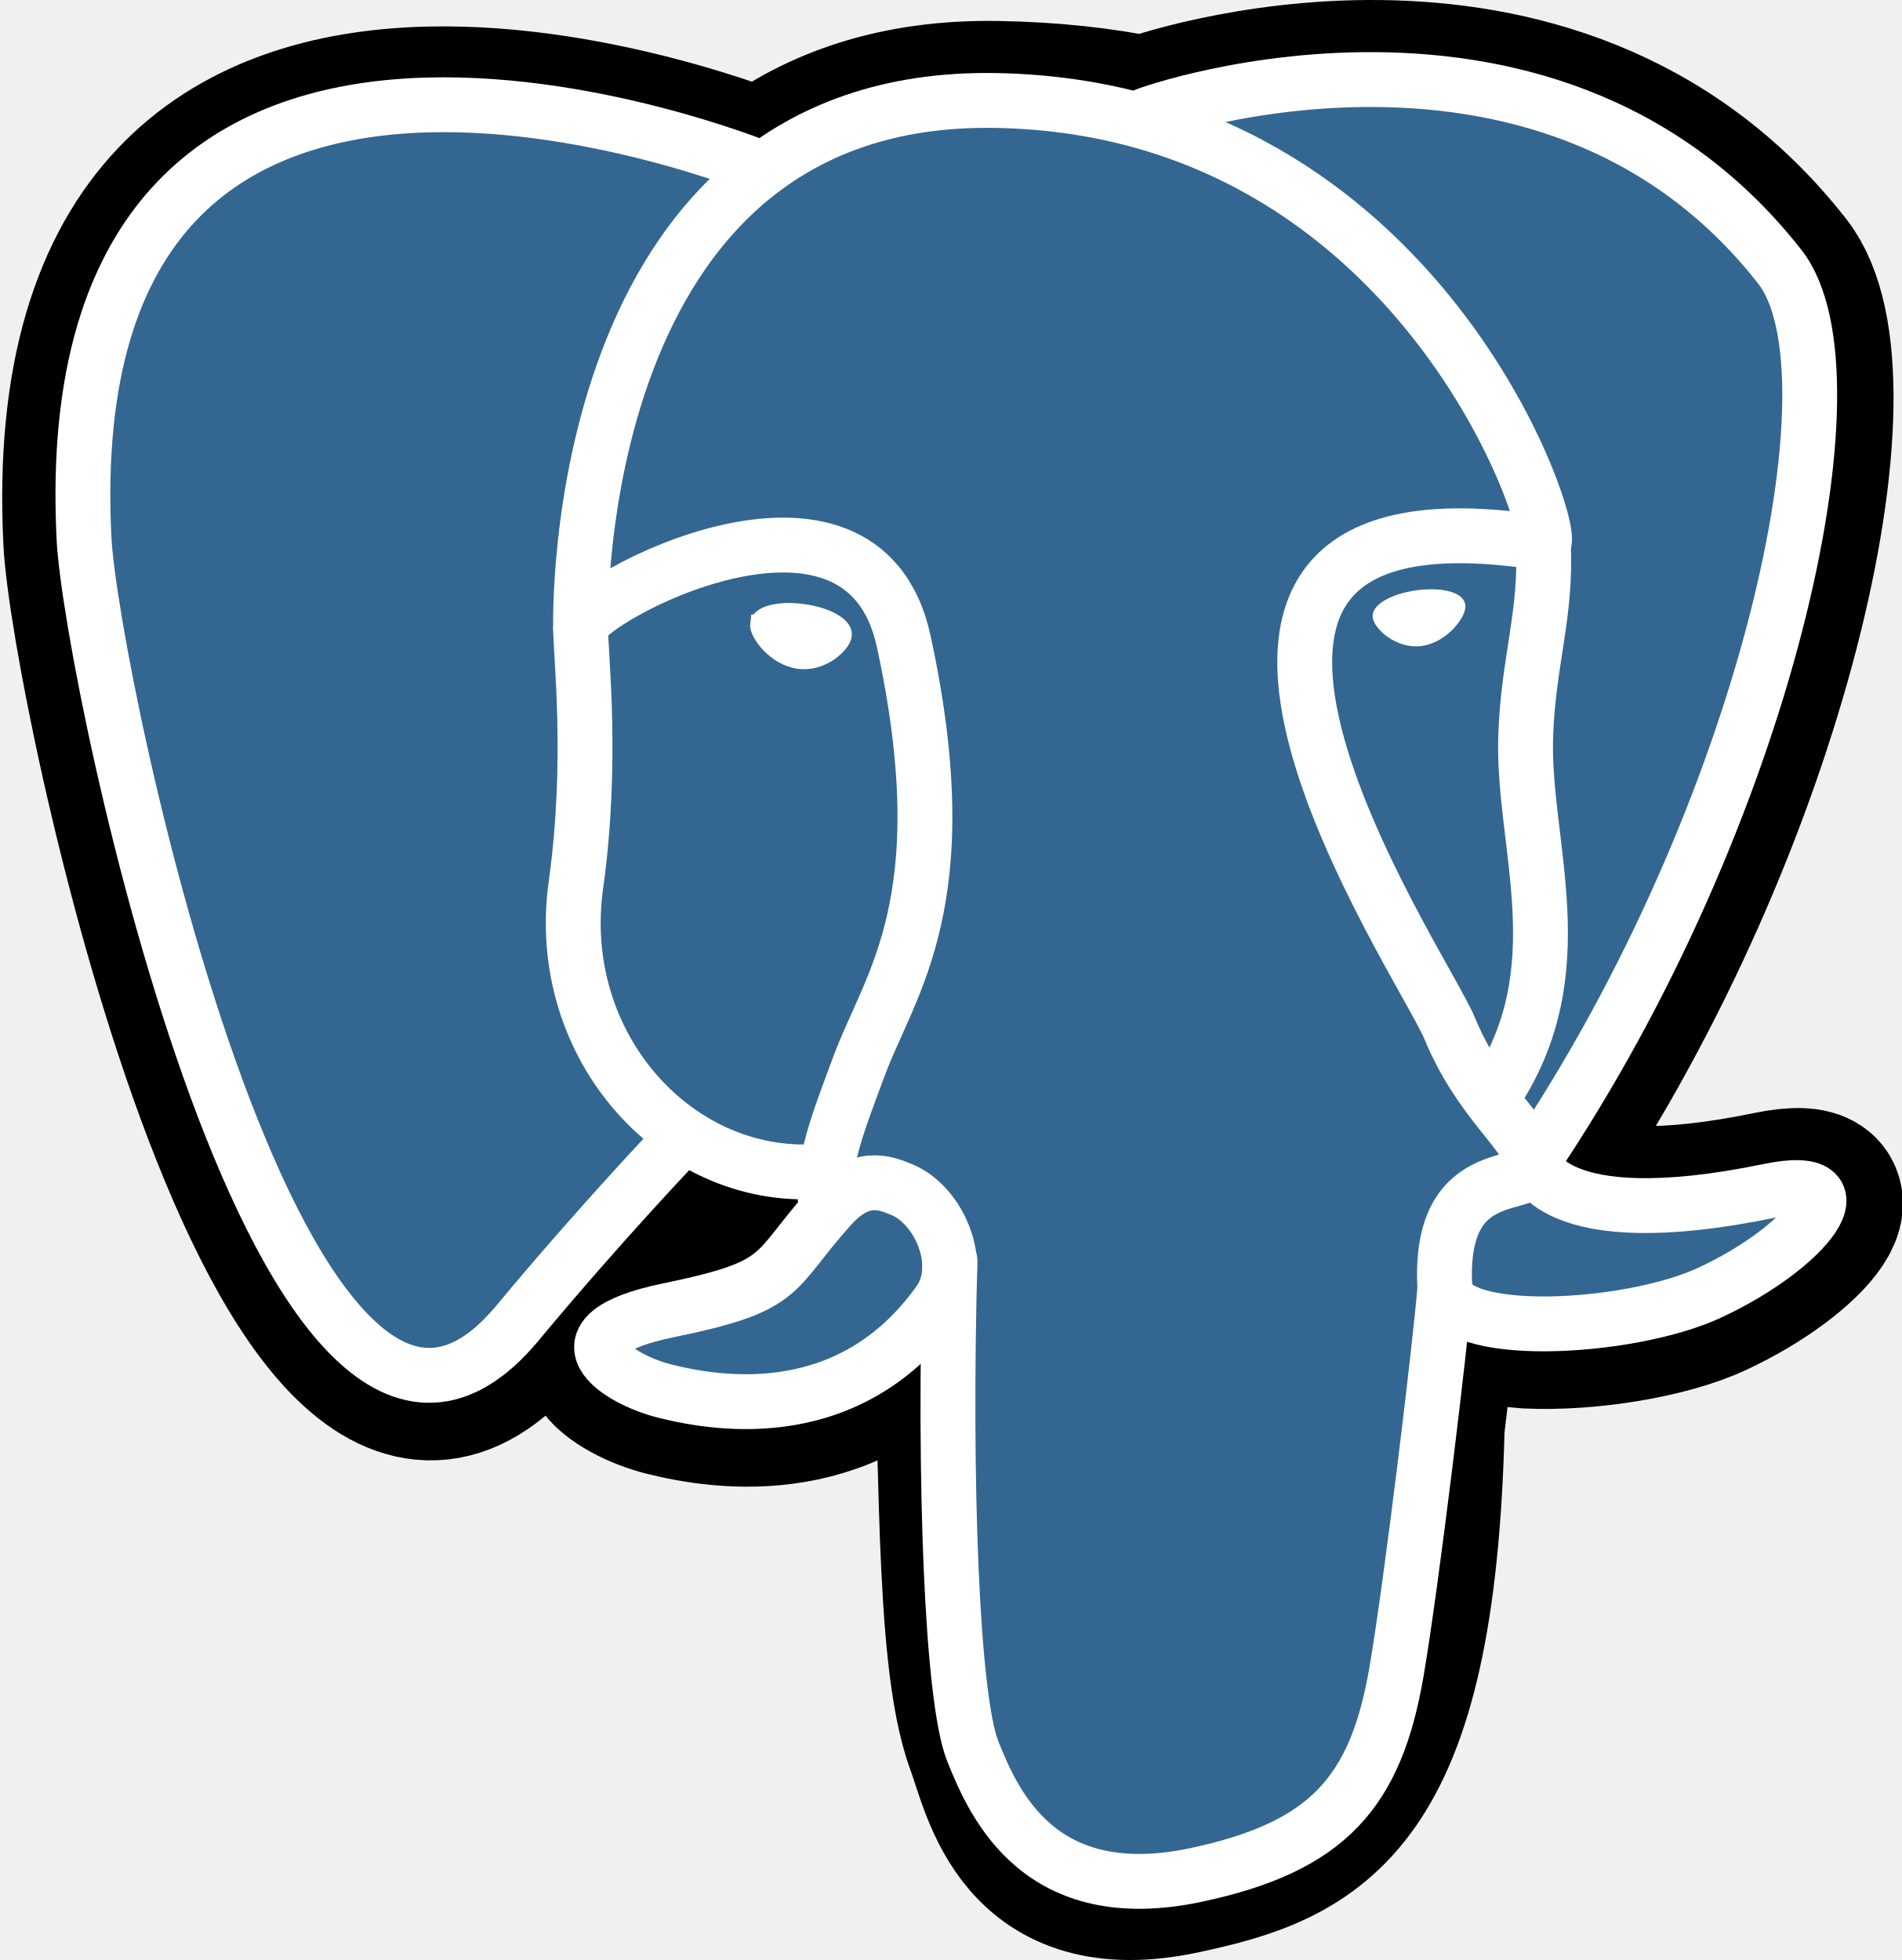
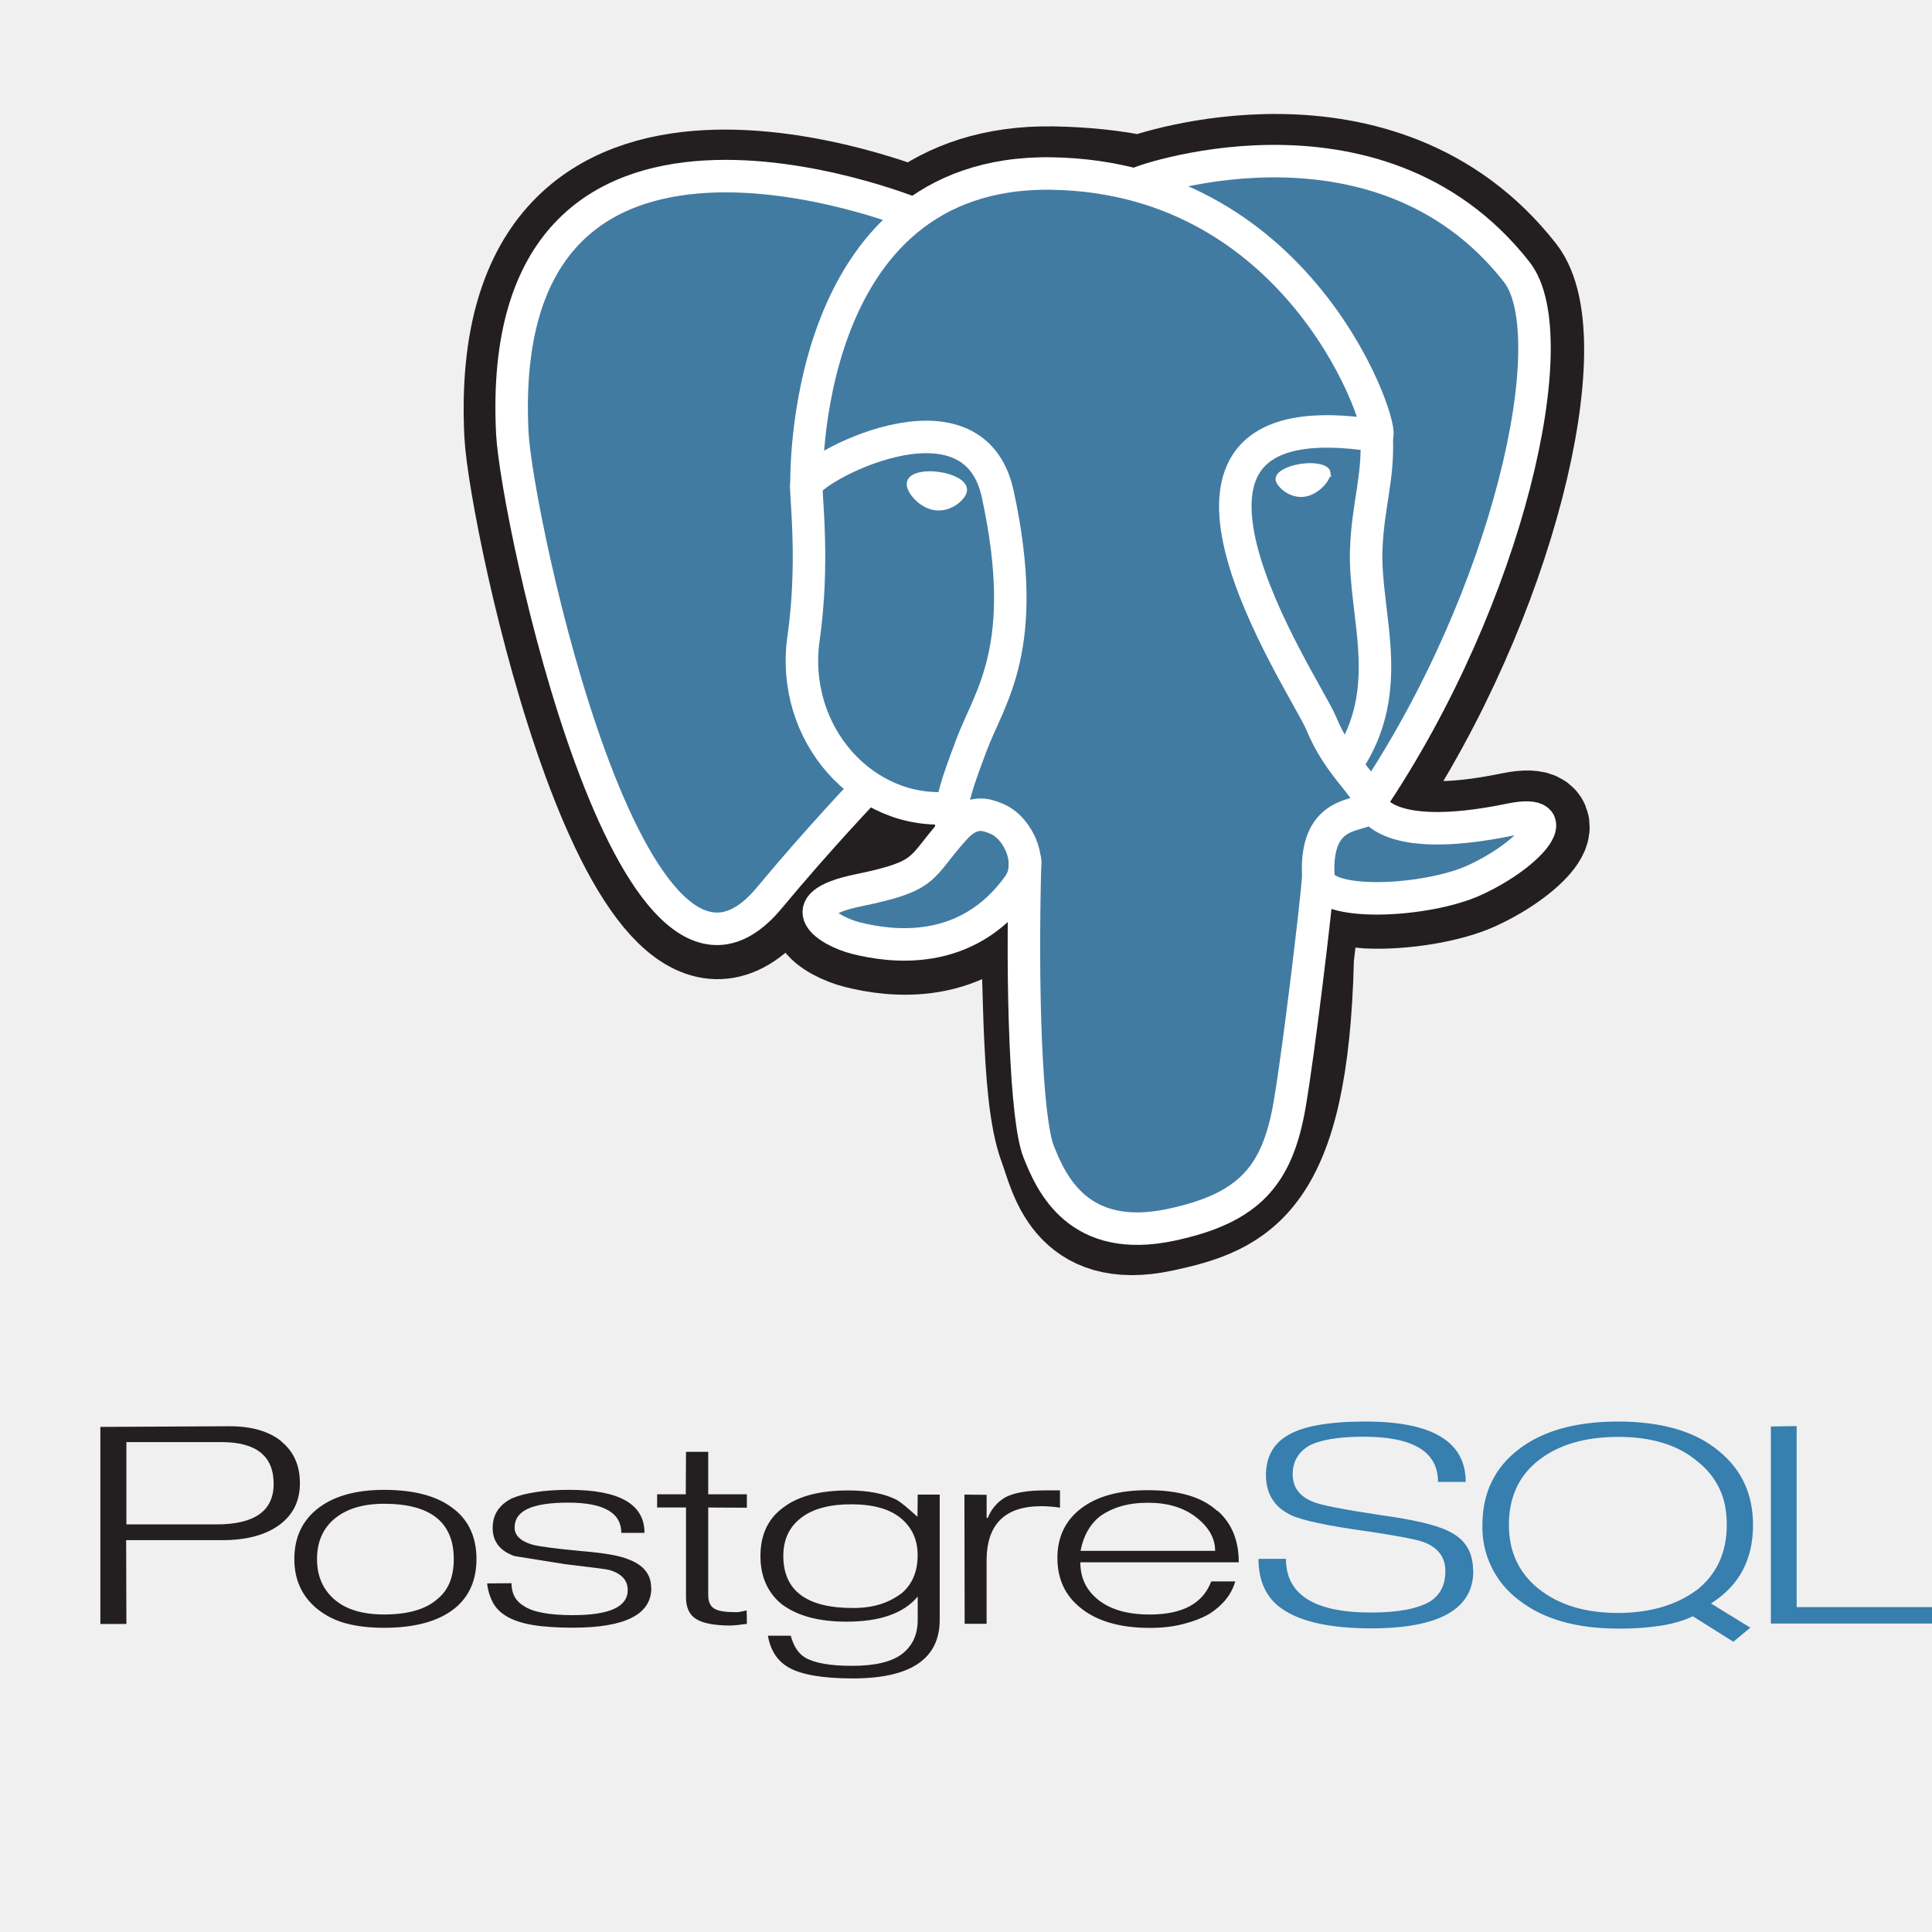
- <svg xmlns="http://www.w3.org/2000/svg" width="432.071pt" height="445.383pt" viewBox="0 0 432.071 445.383" xml:space="preserve">
-   <g id="orginal" style="fill-rule:nonzero;clip-rule:nonzero;stroke:#000000;stroke-miterlimit:4;">
+ <svg xmlns="http://www.w3.org/2000/svg" viewBox="0 0 100 100">
+   <style>
+     .B {
+       stroke-width: 1.682
+     }
+ 
+     .C {
+       stroke: #fff
+     }
+ 
+     .D {
+       stroke-linecap: round
+     }
+ 
+     .E {
+       stroke-linejoin: round
+     }
+   </style>
+   <path d="M11.2 78.902H6.542v-4.26h4.92c1.8 0 2.702.72 2.702 2.163 0 1.398-.985 2.097-2.955 2.097m3.354-4.3c-.64-.52-1.534-.78-2.684-.78l-6.684.034v10.2h1.347l-.012-4.338h4.973c1.247 0 2.23-.26 2.945-.78s1.075-1.24 1.075-2.163-.32-1.643-.96-2.163zm8.717 7.296a2.09 2.09 0 0 1-.639.867c-.603.534-1.523.8-2.76.8-1.118 0-1.976-.26-2.574-.78s-.898-1.214-.898-2.085c0-.453.078-.856.235-1.207a2.4 2.4 0 0 1 .68-.89c.62-.512 1.47-.768 2.557-.768 2.404 0 3.606.955 3.606 2.864 0 .454-.07.852-.205 1.196m.244-3.76c-.82-.68-2.036-1.02-3.645-1.02-1.52 0-2.696.347-3.524 1.04-.748.628-1.122 1.475-1.122 2.54s.386 1.913 1.16 2.563a3.99 3.99 0 0 0 1.491.761c.567.157 1.233.235 1.997.235 1.6 0 2.82-.336 3.657-1.008.748-.613 1.122-1.464 1.122-2.552 0-1.095-.378-1.95-1.135-2.563zm10.186 4.057c0 1.372-1.354 2.057-4.063 2.057-.828 0-1.525-.048-2.092-.143s-1.027-.254-1.38-.474c-.273-.168-.5-.387-.65-.657a2.75 2.75 0 0 1-.313-1.018l1.26-.01c0 .54.22.937.662 1.193.473.307 1.312.46 2.515.46 1.893 0 2.84-.43 2.84-1.3 0-.503-.317-.85-.952-1.04-.13-.037-.894-.133-2.297-.3l-2.622-.42c-.747-.27-1.12-.755-1.12-1.456 0-.686.334-1.197 1.002-1.532.33-.14.742-.246 1.237-.323s1.068-.115 1.72-.115c2.607 0 3.9.742 3.9 2.227h-1.2c0-1.043-.916-1.565-2.75-1.565-.932 0-1.628.106-2.086.317s-.687.536-.687.974c0 .4.3.704.928.886.362.095 1.194.205 2.496.328 1.166.095 1.965.23 2.4.405.828.292 1.242.788 1.242 1.488zm4.948 1.858l-.513.065-.32.022c-.82 0-1.412-.108-1.775-.324s-.544-.594-.544-1.135v-4.65h-1.495v-.684h1.483l.012-2.197h1.15v2.197h2v.695l-2-.01v4.524c0 .337.098.57.296.698s.55.192 1.055.192c.072.007.153.005.24-.007s.22-.04.398-.082l.012.698zm7.947-1.542a3.52 3.52 0 0 1-1.073.536c-.402.124-.864.186-1.386.186-2.403 0-3.604-.9-3.604-2.7 0-.838.307-1.495.922-1.968s1.48-.7 2.597-.7c1.125 0 1.98.24 2.56.716s.874 1.117.874 1.92c0 .875-.297 1.55-.892 2.023m2.04-5.16H47.5l-.012 1.15c-.506-.467-.868-.762-1.085-.886-.643-.32-1.475-.48-2.496-.48-1.496 0-2.637.3-3.425.93-.748.57-1.122 1.393-1.122 2.472 0 .532.095 1.008.284 1.427a2.86 2.86 0 0 0 .827 1.066c.8.598 1.904.897 3.346.897 1.73 0 2.96-.43 3.684-1.3v1.2c0 .76-.264 1.346-.8 1.762s-1.393.624-2.6.624c-1.134 0-1.942-.142-2.424-.425-.362-.218-.6-.596-.748-1.133h-1.182c.13.75.48 1.294 1.05 1.63.66.386 1.773.58 3.342.58 3 0 4.5-1.012 4.5-3.036v-6.5zm6.217.675a6.64 6.64 0 0 0-.964-.076c-1.888 0-2.832.94-2.832 2.82v3.268H49.93l-.012-6.687 1.15.01v1.193h.06a2.13 2.13 0 0 1 .916-1.069c.458-.235 1.14-.353 2.05-.353h.77v.895zm1.068 2.234c.145-.76.47-1.348.976-1.765.33-.24.703-.422 1.12-.543s.888-.18 1.4-.18c1.02 0 1.854.254 2.5.762s.97 1.083.97 1.727h-6.98m7.092-2.063c-.402-.366-.9-.637-1.496-.812s-1.3-.264-2.087-.264c-1.5 0-2.643.314-3.464.942s-1.23 1.482-1.23 2.563.394 1.938 1.182 2.573c.852.7 2.055 1.05 3.607 1.05.62 0 1.192-.064 1.72-.2s.987-.307 1.38-.54c.692-.45 1.13-1.007 1.315-1.668h-1.242c-.426 1.143-1.487 1.715-3.183 1.715-1.198 0-2.12-.28-2.76-.84-.555-.48-.832-1.1-.832-1.863h8.2c0-1.134-.366-2.024-1.098-2.668z" fill="#231f20" />
+   <path d="M76.258 81.305c0 1.985-1.764 2.978-5.294 2.978-2.115 0-3.658-.342-4.63-1.026-.796-.562-1.194-1.42-1.194-2.572h1.42c0 1.853 1.467 2.78 4.403 2.78 1.407 0 2.425-.2 3.053-.57.53-.335.796-.86.796-1.575 0-.707-.362-1.203-1.086-1.487-.4-.153-1.412-.346-3.004-.58-2.003-.277-3.3-.554-3.897-.83-.86-.408-1.3-1.1-1.3-2.078 0-.9.366-1.6 1.098-2.034.788-.488 2.14-.733 4.054-.733 3.46 0 5.188 1.042 5.188 3.127h-1.433c0-1.562-1.284-2.342-3.852-2.342-1.288 0-2.23.157-2.826.47-.564.336-.845.828-.845 1.478 0 .68.362 1.157 1.086 1.434.386.16 1.52.383 3.402.668 1.77.24 2.964.522 3.584.843.845.394 1.267 1.077 1.267 2.048zm11.54 1.013a5.75 5.75 0 0 1-1.799.869c-.668.193-1.417.3-2.246.3-1.7 0-3.057-.413-4.1-1.24S78.1 80.307 78.1 78.93c0-1.435.517-2.553 1.55-3.355s2.405-1.202 4.112-1.202c1.73 0 3.092.42 4.082 1.257a3.93 3.93 0 0 1 1.16 1.432c.26.547.374 1.17.374 1.87 0 1.428-.523 2.557-1.57 3.387m.755.676c.74-.474 1.288-1.048 1.642-1.722s.532-1.453.532-2.335c0-1.582-.58-2.85-1.738-3.806-.62-.525-1.368-.915-2.244-1.17s-1.88-.383-3.004-.383c-2.188 0-3.905.48-5.152 1.444s-1.87 2.267-1.87 3.915a4.69 4.69 0 0 0 1.887 3.882c1.257.984 2.978 1.476 5.157 1.476a13.83 13.83 0 0 0 2.23-.157c.634-.105 1.174-.265 1.617-.482l2.1 1.32.876-.73-2.032-1.25zm12.804 1.04H91.66v-10.2l1.334-.022v9.37h8.385l-.012.852z" fill="#367faf" />
+   <path d="M67.546 49.655c.382-3.185.268-3.652 2.64-3.136l.602.053c1.824.083 4.2-.293 5.612-.945 3.018-1.4 4.807-3.738 1.832-3.124-6.787 1.4-7.254-.898-7.254-.898 7.167-10.634 10.163-24.134 7.577-27.44-7.054-9.013-19.263-4.75-19.468-4.64l-.065.012c-1.342-.278-2.842-.444-4.528-.472-3.07-.05-5.402.805-7.17 2.146 0 0-21.78-8.974-20.768 11.286.216 4.3 6.178 32.612 13.288 24.063 2.6-3.126 5.11-5.77 5.11-5.77 1.247.83 2.74 1.25 4.306 1.1l.12-.103c-.038.388-.02.768.048 1.217-1.832 2.047-1.293 2.406-4.956 3.16-3.705.764-1.528 2.123-.107 2.478 1.723.43 5.71 1.04 8.402-2.73l-.107.43c.72.575.67 4.132.772 6.673s.272 4.913.8 6.312 1.13 5 5.943 3.968c4.023-.862 7.098-2.103 7.38-13.644" fill="#231f20" stroke="#231f20" stroke-width="5.046" />
+   <path d="M78.233 42.503c-6.788 1.4-7.255-.898-7.255-.898 7.167-10.635 10.163-24.135 7.578-27.44-7.054-9.012-19.264-4.75-19.468-4.64l-.066.012c-1.342-.278-2.842-.444-4.53-.472-3.07-.05-5.4.805-7.17 2.146 0 0-21.782-8.973-20.77 11.286.215 4.3 6.177 32.612 13.288 24.064 2.6-3.126 5.1-5.77 5.1-5.77 1.247.83 2.74 1.25 4.306 1.1l.122-.103c-.038.388-.02.768.05 1.217-1.832 2.047-1.294 2.406-4.956 3.16-3.706.764-1.53 2.123-.108 2.478 1.723.43 5.71 1.04 8.402-2.73l-.107.43c.718.575 1.222 3.74 1.137 6.608s-.14 4.838.425 6.377 1.13 5 5.944 3.968c4.023-.862 6.107-3.096 6.397-6.822.206-2.65.67-2.258.7-4.626l.374-1.12c.43-3.59.068-4.75 2.547-4.21l.602.053c1.824.083 4.21-.293 5.613-.945 3.017-1.4 4.807-3.738 1.832-3.124z" fill="#417ba2" />
+   <g fill="none" class="C B">
+     <g class="D">
+       <path d="M53.06 44.562c-.187 6.682.047 13.4.7 15.046s2.054 4.816 6.87 3.785c4.022-.862 5.486-2.53 6.12-6.214.468-2.7 1.37-10.236 1.485-11.778M47.3 11.063s-21.797-8.9-20.783 11.35c.216 4.3 6.178 32.613 13.3 24.064 2.6-3.126 4.95-5.578 4.95-5.578M59.064 9.437c-.755.237 12.125-4.708 19.444 4.644 2.585 3.304-.4 16.804-7.578 27.44" class="E" />
+       <path d="M70.93 41.52s.467 2.3 7.255.898c2.974-.614 1.184 1.724-1.832 3.125-2.476 1.15-8.026 1.443-8.117-.144-.234-4.096 2.92-2.852 2.694-3.878-.206-.924-1.617-1.832-2.55-4.094-.815-1.975-11.173-17.12 2.873-14.87.515-.106-3.663-13.36-16.808-13.575s-12.7 16.162-12.7 16.162" stroke-linejoin="bevel" />
+     </g>
+     <g class="E">
+       <path d="M49.383 42.922c-1.832 2.047-1.293 2.406-4.956 3.16-3.705.764-1.528 2.123-.108 2.478 1.723.43 5.71 1.042 8.402-2.73.82-1.148-.005-2.98-1.13-3.448-.544-.225-1.272-.508-2.208.54z" />
+       <path d="M49.262 42.886c-.184-1.203.396-2.635 1.017-4.31.934-2.513 3.09-5.028 1.365-13-1.285-5.942-9.904-1.237-9.91-.43s.4 4.084-.144 7.9c-.697 4.98 3.17 9.194 7.622 8.763" class="D" />
+     </g>
  </g>
-   <g id="Layer_x0020_3" style="fill-rule:nonzero;clip-rule:nonzero;fill:none;stroke:#FFFFFF;stroke-width:12.465;stroke-linecap:round;stroke-linejoin:round;stroke-miterlimit:4;">
-     <path style="fill:#000000;stroke:#000000;stroke-width:37.395;stroke-linecap:butt;stroke-linejoin:miter;" d="M323.205,324.227c2.833-23.601,1.984-27.062,19.563-23.239l4.463,0.392c13.517,0.615,31.199-2.174,41.587-7c22.362-10.376,35.622-27.7,13.572-23.148c-50.297,10.376-53.755-6.655-53.755-6.655c53.111-78.803,75.313-178.836,56.149-203.322    C352.514-5.534,262.036,26.049,260.522,26.869l-0.482,0.089c-9.938-2.062-21.06-3.294-33.554-3.496c-22.761-0.374-40.032,5.967-53.133,15.904c0,0-161.408-66.498-153.899,83.628c1.597,31.936,45.777,241.655,98.47,178.31    c19.259-23.163,37.871-42.748,37.871-42.748c9.242,6.14,20.307,9.272,31.912,8.147l0.897-0.765c-0.281,2.876-0.157,5.689,0.359,9.019c-13.572,15.167-9.584,17.83-36.723,23.416c-27.457,5.659-11.326,15.734-0.797,18.367c12.768,3.193,42.305,7.716,62.268-20.224    l-0.795,3.188c5.325,4.26,4.965,30.619,5.72,49.452c0.756,18.834,2.017,36.409,5.856,46.771c3.839,10.36,8.369,37.05,44.036,29.406c29.809-6.388,52.6-15.582,54.677-101.107" />
-     <path style="fill:#336791;stroke:none;" d="M402.395,271.23c-50.302,10.376-53.76-6.655-53.76-6.655c53.111-78.808,75.313-178.843,56.153-203.326c-52.27-66.785-142.752-35.2-144.262-34.38l-0.486,0.087c-9.938-2.063-21.06-3.292-33.56-3.496c-22.761-0.373-40.026,5.967-53.127,15.902    c0,0-161.411-66.495-153.904,83.63c1.597,31.938,45.776,241.657,98.471,178.312c19.26-23.163,37.869-42.748,37.869-42.748c9.243,6.14,20.308,9.272,31.908,8.147l0.901-0.765c-0.28,2.876-0.152,5.689,0.361,9.019c-13.575,15.167-9.586,17.83-36.723,23.416    c-27.459,5.659-11.328,15.734-0.796,18.367c12.768,3.193,42.307,7.716,62.266-20.224l-0.796,3.188c5.319,4.26,9.054,27.711,8.428,48.969c-0.626,21.259-1.044,35.854,3.147,47.254c4.191,11.4,8.368,37.05,44.042,29.406c29.809-6.388,45.256-22.942,47.405-50.555    c1.525-19.631,4.976-16.729,5.194-34.28l2.768-8.309c3.192-26.611,0.507-35.196,18.872-31.203l4.463,0.392c13.517,0.615,31.208-2.174,41.591-7c22.358-10.376,35.618-27.7,13.573-23.148z" />
-     <path d="M215.866,286.484c-1.385,49.516,0.348,99.377,5.193,111.495c4.848,12.118,15.223,35.688,50.9,28.045c29.806-6.39,40.651-18.756,45.357-46.051c3.466-20.082,10.148-75.854,11.005-87.281" />
-     <path d="M173.104,38.256c0,0-161.521-66.016-154.012,84.109c1.597,31.938,45.779,241.664,98.473,178.316c19.256-23.166,36.671-41.335,36.671-41.335" />
-     <path d="M260.349,26.207c-5.591,1.753,89.848-34.889,144.087,34.417c19.159,24.484-3.043,124.519-56.153,203.329" />
-     <path style="stroke-linejoin:bevel;" d="M348.282,263.953c0,0,3.461,17.036,53.764,6.653c22.04-4.552,8.776,12.774-13.577,23.155c-18.345,8.514-59.474,10.696-60.146-1.069c-1.729-30.355,21.647-21.133,19.96-28.739c-1.525-6.85-11.979-13.573-18.894-30.338    c-6.037-14.633-82.796-126.849,21.287-110.183c3.813-0.789-27.146-99.002-124.553-100.599c-97.385-1.597-94.19,119.762-94.19,119.762" />
-     <path d="M188.604,274.334c-13.577,15.166-9.584,17.829-36.723,23.417c-27.459,5.66-11.326,15.733-0.797,18.365c12.768,3.195,42.307,7.718,62.266-20.229c6.078-8.509-0.036-22.086-8.385-25.547c-4.034-1.671-9.428-3.765-16.361,3.994z" />
-     <path d="M187.715,274.069c-1.368-8.917,2.93-19.528,7.536-31.942c6.922-18.626,22.893-37.255,10.117-96.339c-9.523-44.029-73.396-9.163-73.436-3.193c-0.039,5.968,2.889,30.26-1.067,58.548c-5.162,36.913,23.488,68.132,56.479,64.938" />
-     <path style="fill:#FFFFFF;stroke-width:4.155;stroke-linecap:butt;stroke-linejoin:miter;" d="M172.517,141.7c-0.288,2.039,3.733,7.48,8.976,8.207c5.234,0.73,9.714-3.522,9.998-5.559c0.284-2.039-3.732-4.285-8.977-5.015c-5.237-0.731-9.719,0.333-9.996,2.367z" />
-     <path style="fill:#FFFFFF;stroke-width:2.078;stroke-linecap:butt;stroke-linejoin:miter;" d="M331.941,137.543c0.284,2.039-3.732,7.48-8.976,8.207c-5.238,0.73-9.718-3.522-10.005-5.559c-0.277-2.039,3.74-4.285,8.979-5.015c5.239-0.73,9.718,0.333,10.002,2.368z" />
-     <path d="M350.676,123.432c0.863,15.994-3.445,26.888-3.988,43.914c-0.804,24.748,11.799,53.074-7.191,81.435" />
-     <path style="stroke-width:3;" d="M0,60.232" />
+   <g fill="#fff" class="C">
+     <path d="M47.212 25.023c-.04.275.504 1.01 1.21 1.108s1.31-.475 1.35-.75-.504-.578-1.21-.677-1.312.045-1.35.32z" stroke-width=".561" />
+     <path d="M68.725 24.462c.038.275-.504 1-1.21 1.108s-1.31-.475-1.35-.75.505-.578 1.212-.677 1.31.045 1.35.32z" stroke-width=".28" />
  </g>
+   <path d="M71.253 22.557c.116 2.158-.465 3.63-.538 5.927-.11 3.34 1.592 7.162-.97 10.99" fill="none" class="B C D E" />
</svg>
